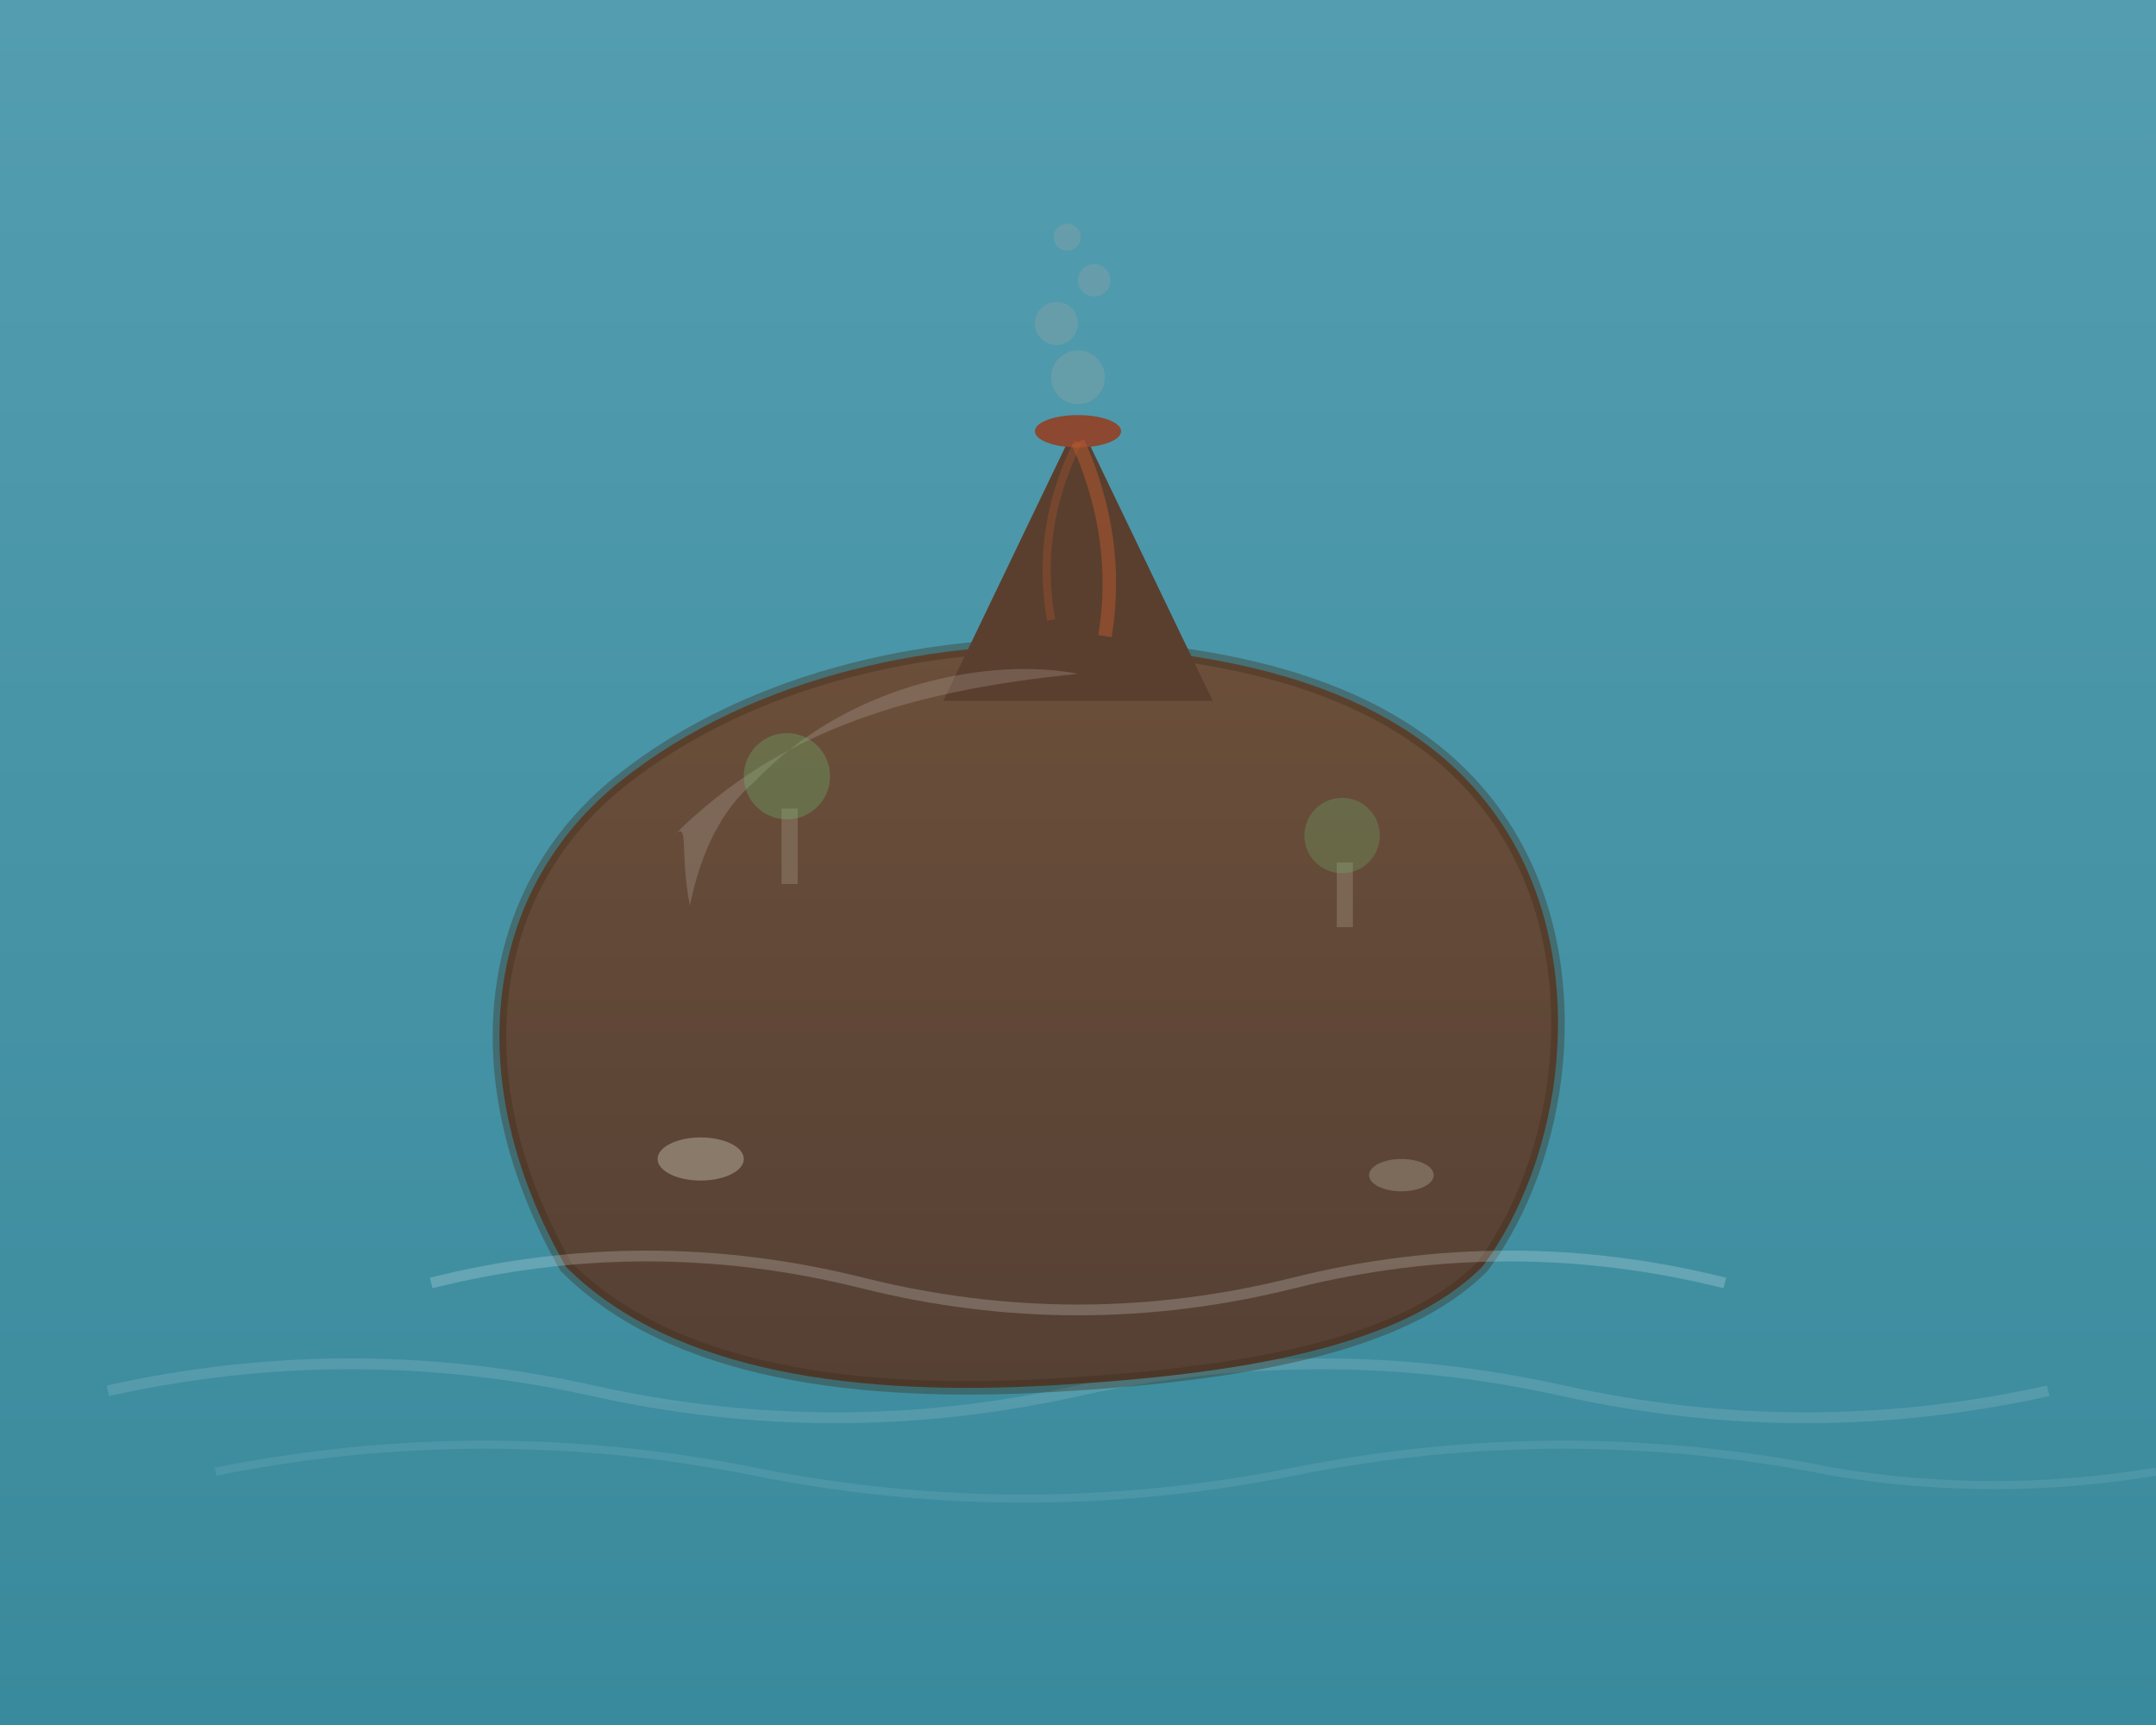
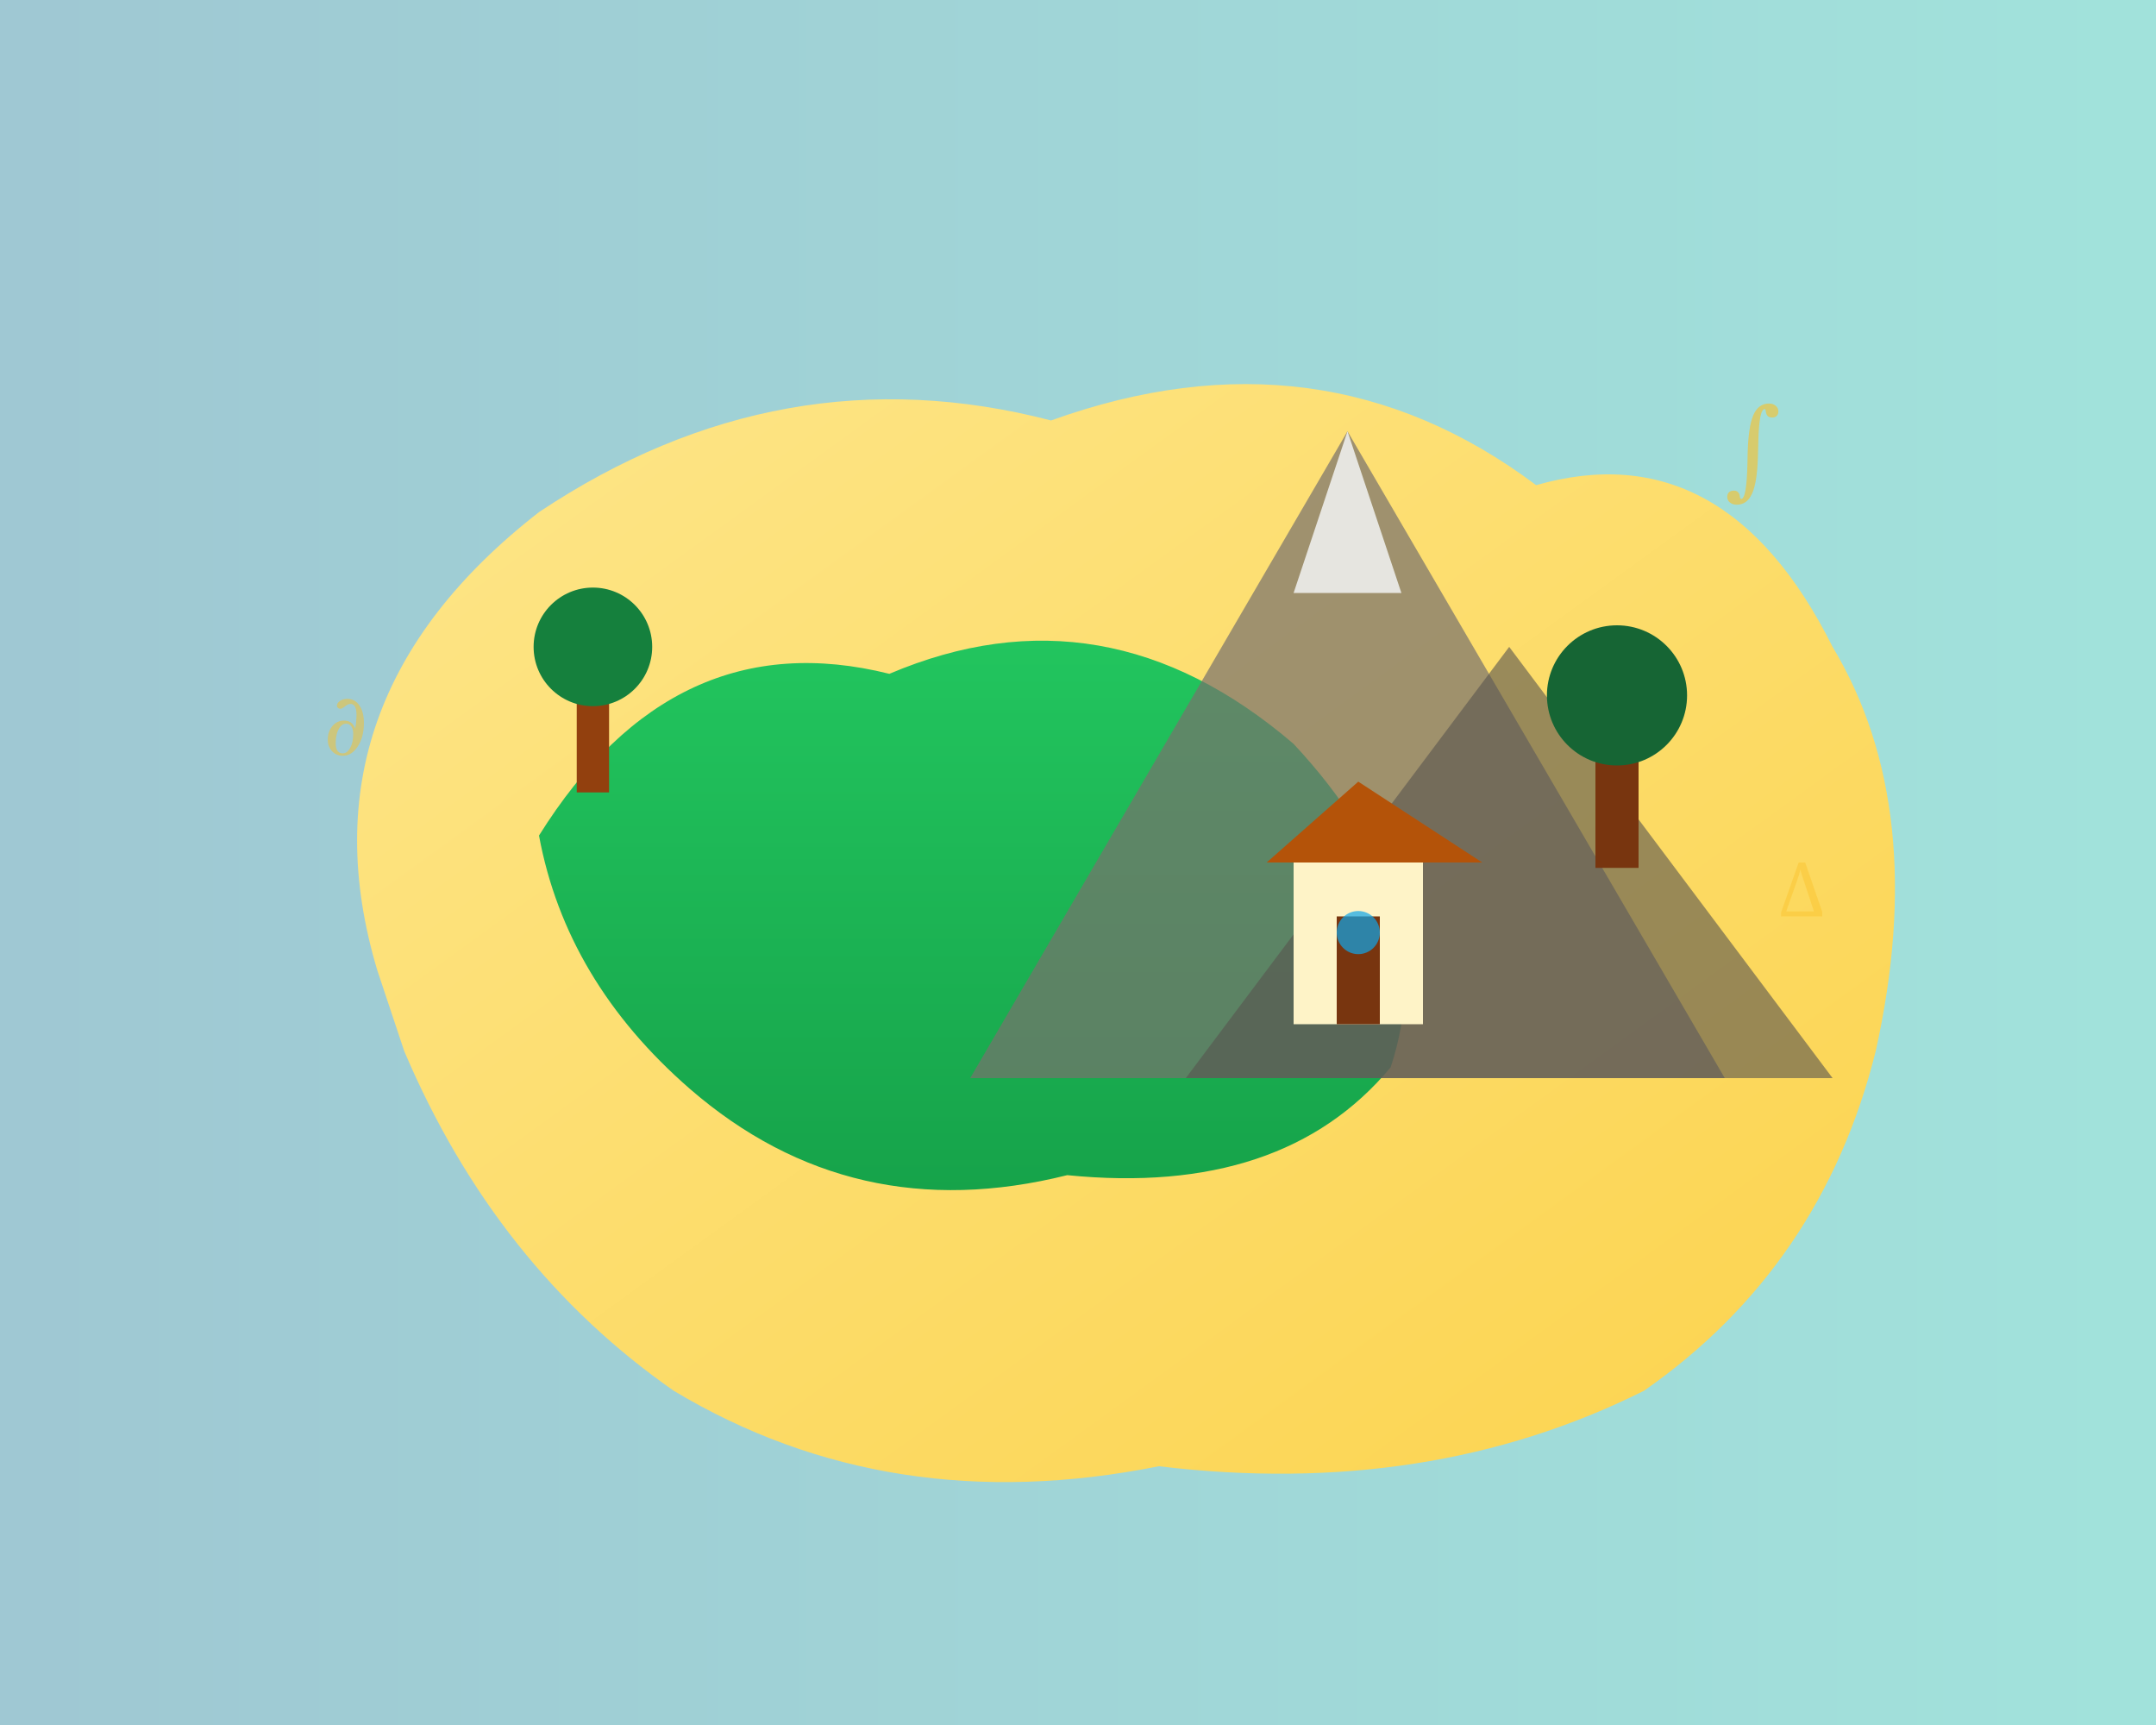
- <svg xmlns="http://www.w3.org/2000/svg" viewBox="0 0 400 320" width="400" height="320">
+ <svg xmlns="http://www.w3.org/2000/svg" viewBox="0 0 400 320">
  <defs>
-     <linearGradient id="bg3" x1="0" y1="0" x2="0" y2="1">
-       <stop offset="0%" stop-color="#549db0" />
-       <stop offset="100%" stop-color="#398a9c" />
+     <linearGradient id="sand" x1="0%" y1="0%" x2="100%" y2="100%">
+       <stop offset="0%" stop-color="#fde68a" />
+       <stop offset="100%" stop-color="#fcd34d" />
    </linearGradient>
-     <linearGradient id="dark" x1="0" y1="0" x2="0" y2="1">
-       <stop offset="0%" stop-color="#6b4f3a" />
-       <stop offset="100%" stop-color="#554034" />
+     <linearGradient id="grass" x1="0%" y1="0%" x2="0%" y2="100%">
+       <stop offset="0%" stop-color="#22c55e" />
+       <stop offset="100%" stop-color="#16a34a" />
+     </linearGradient>
+     <linearGradient id="water" x1="0%" y1="0%" x2="100%" y2="0%">
+       <stop offset="0%" stop-color="#0e7490" stop-opacity="0.4" />
+       <stop offset="100%" stop-color="#14b8a6" stop-opacity="0.4" />
    </linearGradient>
  </defs>
-   <rect width="400" height="320" fill="url(#bg3)" />
-   <path d="M20,258 Q65,248 110,258 Q155,268 200,258 Q245,248 290,258 Q335,268 380,258" fill="none" stroke="rgba(255,255,255,0.12)" stroke-width="2" />
-   <path d="M40,273 Q90,263 140,273 Q190,283 240,273 Q290,263 340,273 Q370,278 400,273" fill="none" stroke="rgba(255,255,255,0.08)" stroke-width="1.5" />
-   <path d="M105,235 C85,200 90,165 115,145 C140,125 175,118 205,120 C235,122 265,130 280,155 C295,180 290,215 275,235 C260,250 230,255 195,257 C160,259 125,255 105,235Z" fill="url(#dark)" stroke="rgba(60,40,20,0.35)" stroke-width="2.5" />
-   <path d="M175,130 L200,78 L225,130Z" fill="#5a3f2e" />
-   <ellipse cx="200" cy="80" rx="8" ry="3" fill="#8c4830" />
-   <path d="M125,155 C145,135 170,128 200,125 C185,122 158,126 140,145 C134,150 130,158 128,168 C126,158 128,152 125,155Z" fill="rgba(255,255,255,0.15)" />
-   <g opacity="0.25" fill="#aaa8a0">
-     <circle cx="200" cy="70" r="5" />
-     <circle cx="196" cy="60" r="4" />
-     <circle cx="203" cy="52" r="3" />
-     <circle cx="198" cy="44" r="2.5" />
+   <rect width="400" height="320" fill="url(#water)" />
+   <path d="M70,180 Q55,130 100,95 Q145,65 195,78 Q245,60 285,90 Q320,80 340,120 Q358,150 348,195 Q338,235 305,258 Q265,278 215,272 Q165,282 125,258 Q92,235 75,195 Z" fill="url(#sand)" />
+   <path d="M100,155 Q125,115 165,125 Q205,108 240,138 Q268,168 258,198 Q238,222 198,218 Q158,228 128,202 Q105,182 100,155 Z" fill="url(#grass)" />
+   <path d="M180,200 L250,80 L320,200 Z" fill="#78716c" opacity="0.7" />
+   <path d="M220,200 L280,120 L340,200 Z" fill="#57534e" opacity="0.6" />
+   <path d="M250,80 L260,110 L240,110 Z" fill="#f8fafc" opacity="0.8" />
+   <g transform="translate(240, 155)">
+     <rect x="0" y="5" width="24" height="30" fill="#fef3c7" />
+     <path d="M-5,5 L12,-10 L35,5 Z" fill="#b45309" />
+     <rect x="8" y="15" width="8" height="20" fill="#78350f" />
+     <circle cx="12" cy="18" r="4" fill="#0ea5e9" opacity="0.7" />
  </g>
-   <path d="M200,82 Q208,100 205,118" stroke="#b85a30" stroke-width="2.5" fill="none" opacity="0.5" />
-   <path d="M200,82 Q192,98 195,115" stroke="#b85a30" stroke-width="1.5" fill="none" opacity="0.3" />
-   <rect x="145" y="150" width="3" height="14" fill="#7a6652" />
-   <circle cx="146" cy="144" r="8" fill="#6fbf73" opacity="0.3" />
-   <rect x="248" y="160" width="3" height="12" fill="#7a6652" />
-   <circle cx="249" cy="155" r="7" fill="#6fbf73" opacity="0.25" />
-   <ellipse cx="130" cy="215" rx="8" ry="4" fill="#8a7a6a" />
-   <ellipse cx="260" cy="218" rx="6" ry="3" fill="#8a7a6a" opacity="0.7" />
-   <path d="M80,238 Q120,228 160,238 Q200,248 240,238 Q280,228 320,238" fill="none" stroke="rgba(255,255,255,0.2)" stroke-width="2" />
+   <g transform="translate(110, 125)">
+     <rect x="-3" y="0" width="6" height="22" fill="#92400e" />
+     <circle cx="0" cy="-5" r="11" fill="#15803d" />
+   </g>
+   <g transform="translate(300, 135)">
+     <rect x="-4" y="0" width="8" height="26" fill="#78350f" />
+     <circle cx="0" cy="-6" r="13" fill="#166534" />
+   </g>
+   <text x="320" y="90" font-size="20" fill="#fbbf24" opacity="0.6" font-family="serif">∫</text>
+   <text x="60" y="140" font-size="16" fill="#fbbf24" opacity="0.5" font-family="serif">∂</text>
+   <text x="330" y="170" font-size="14" fill="#fbbf24" opacity="0.4" font-family="serif">Δ</text>
</svg>
